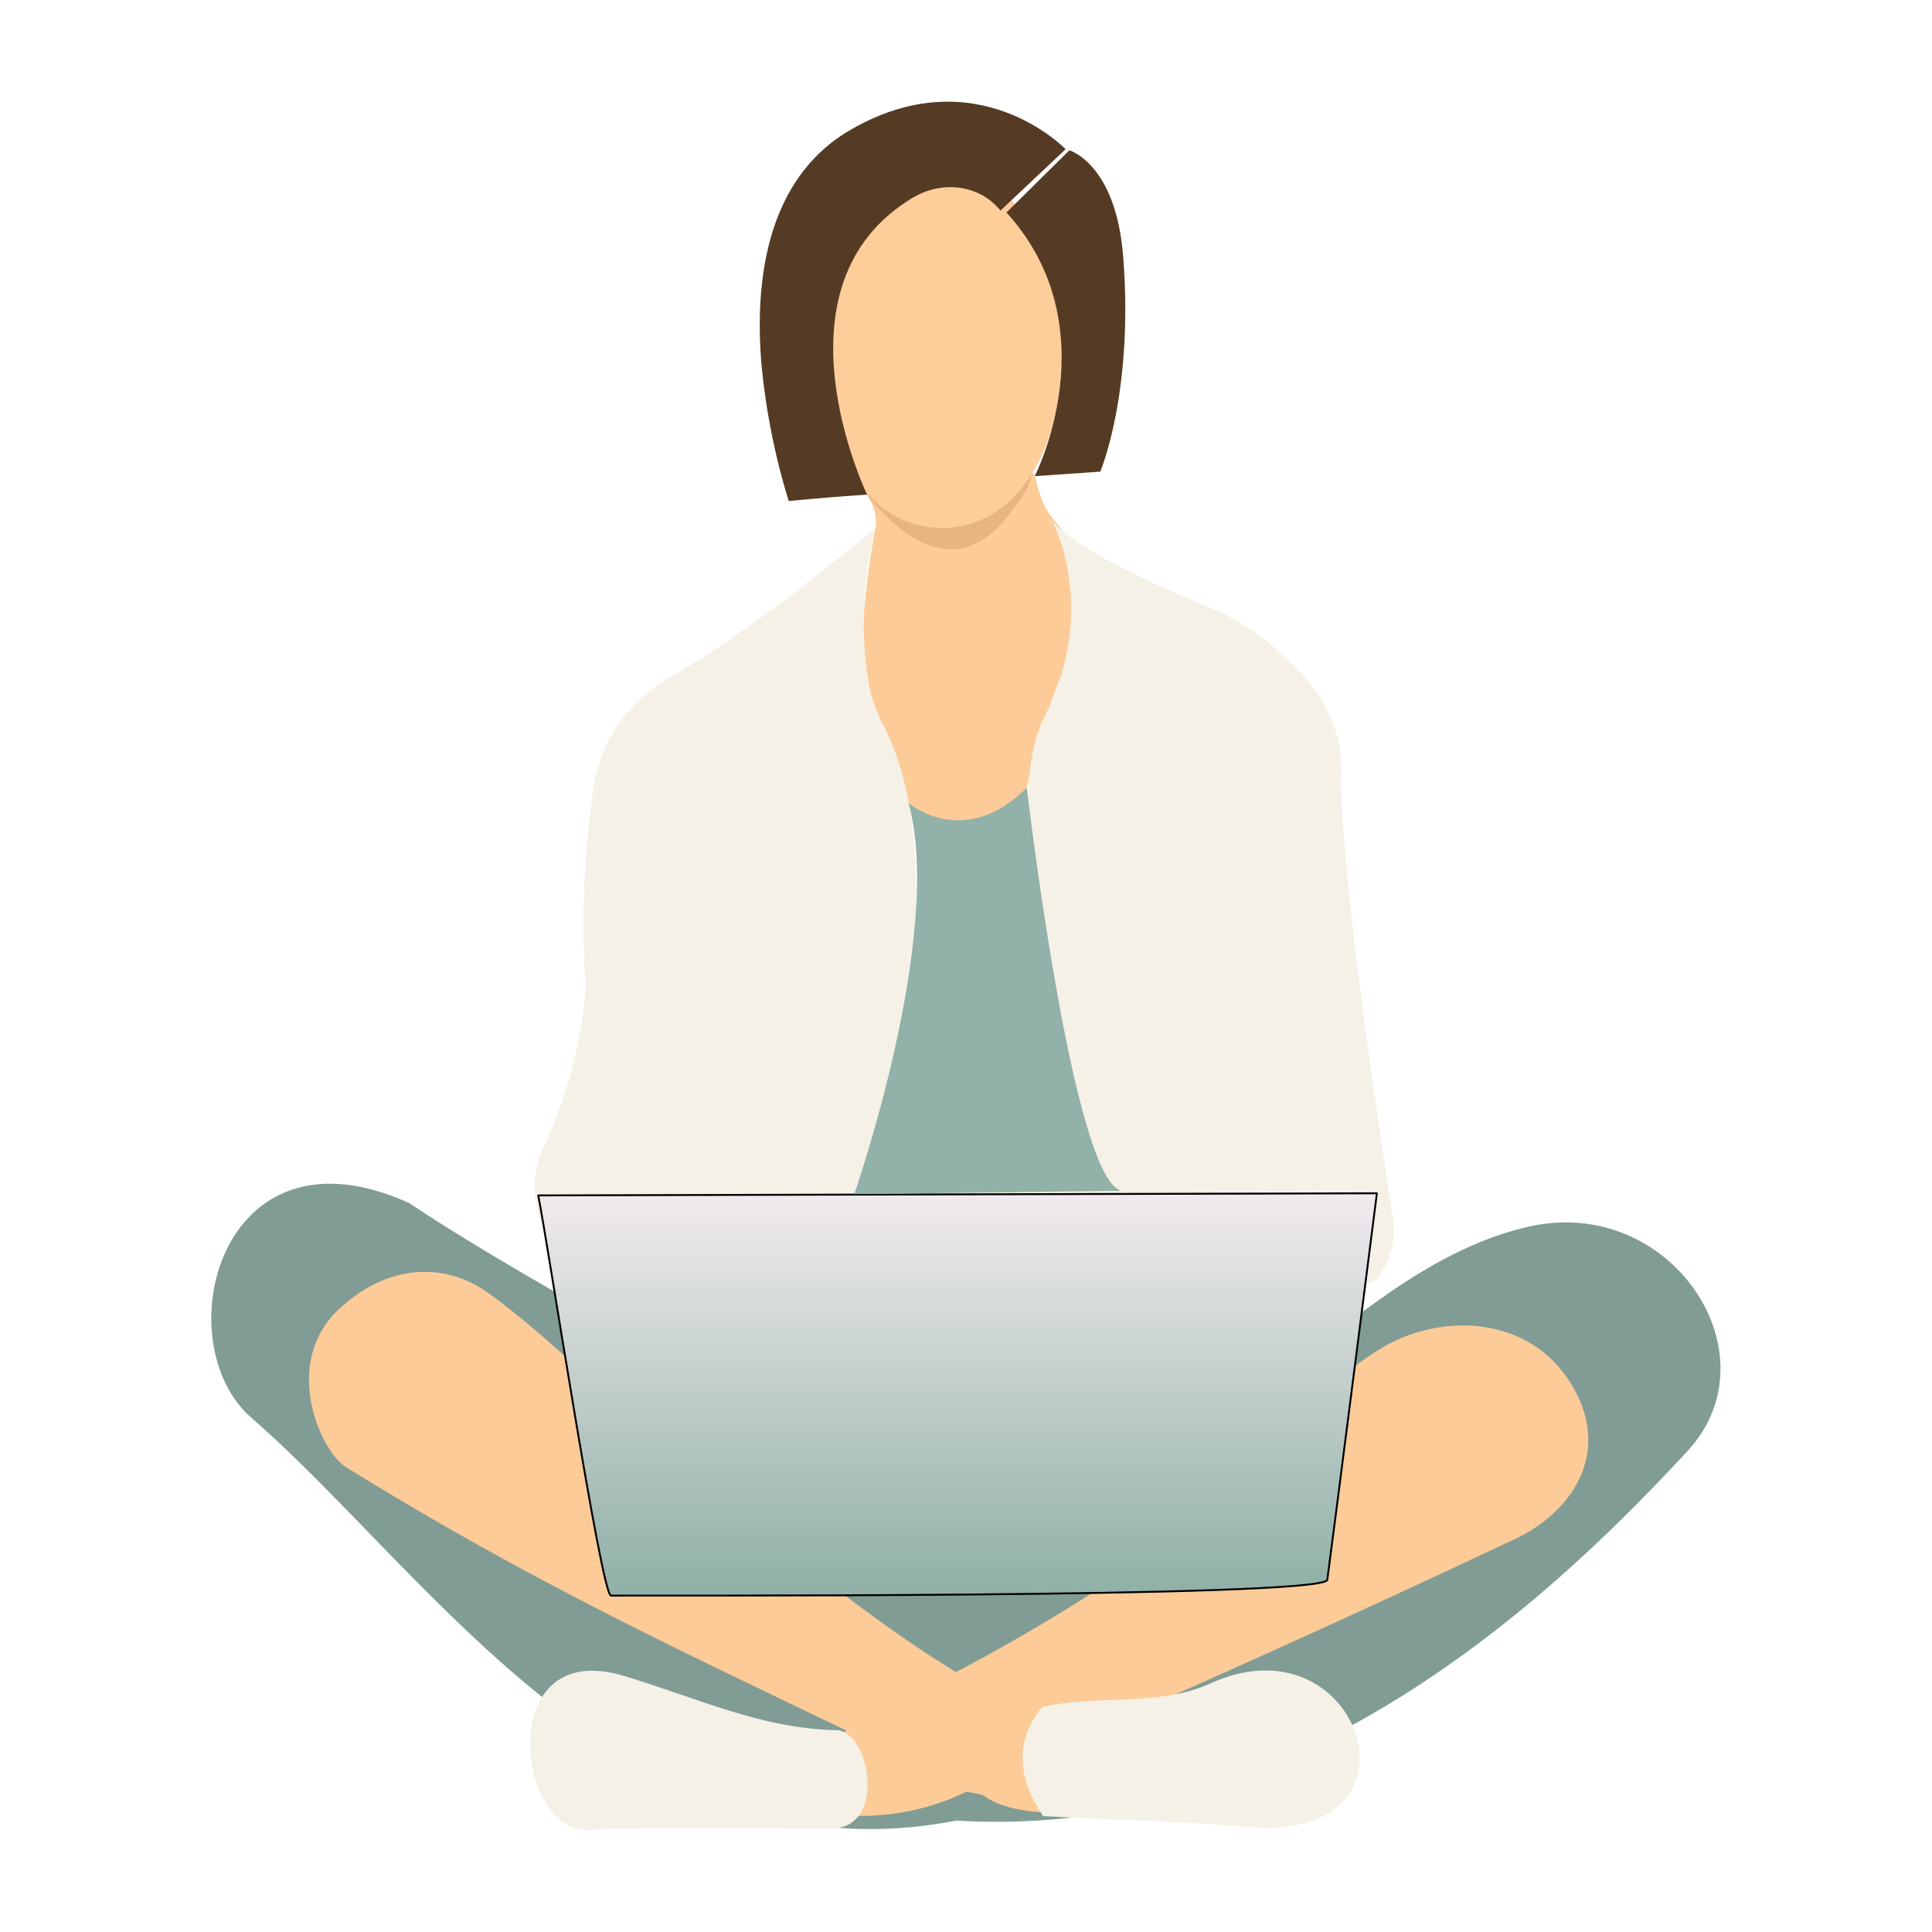
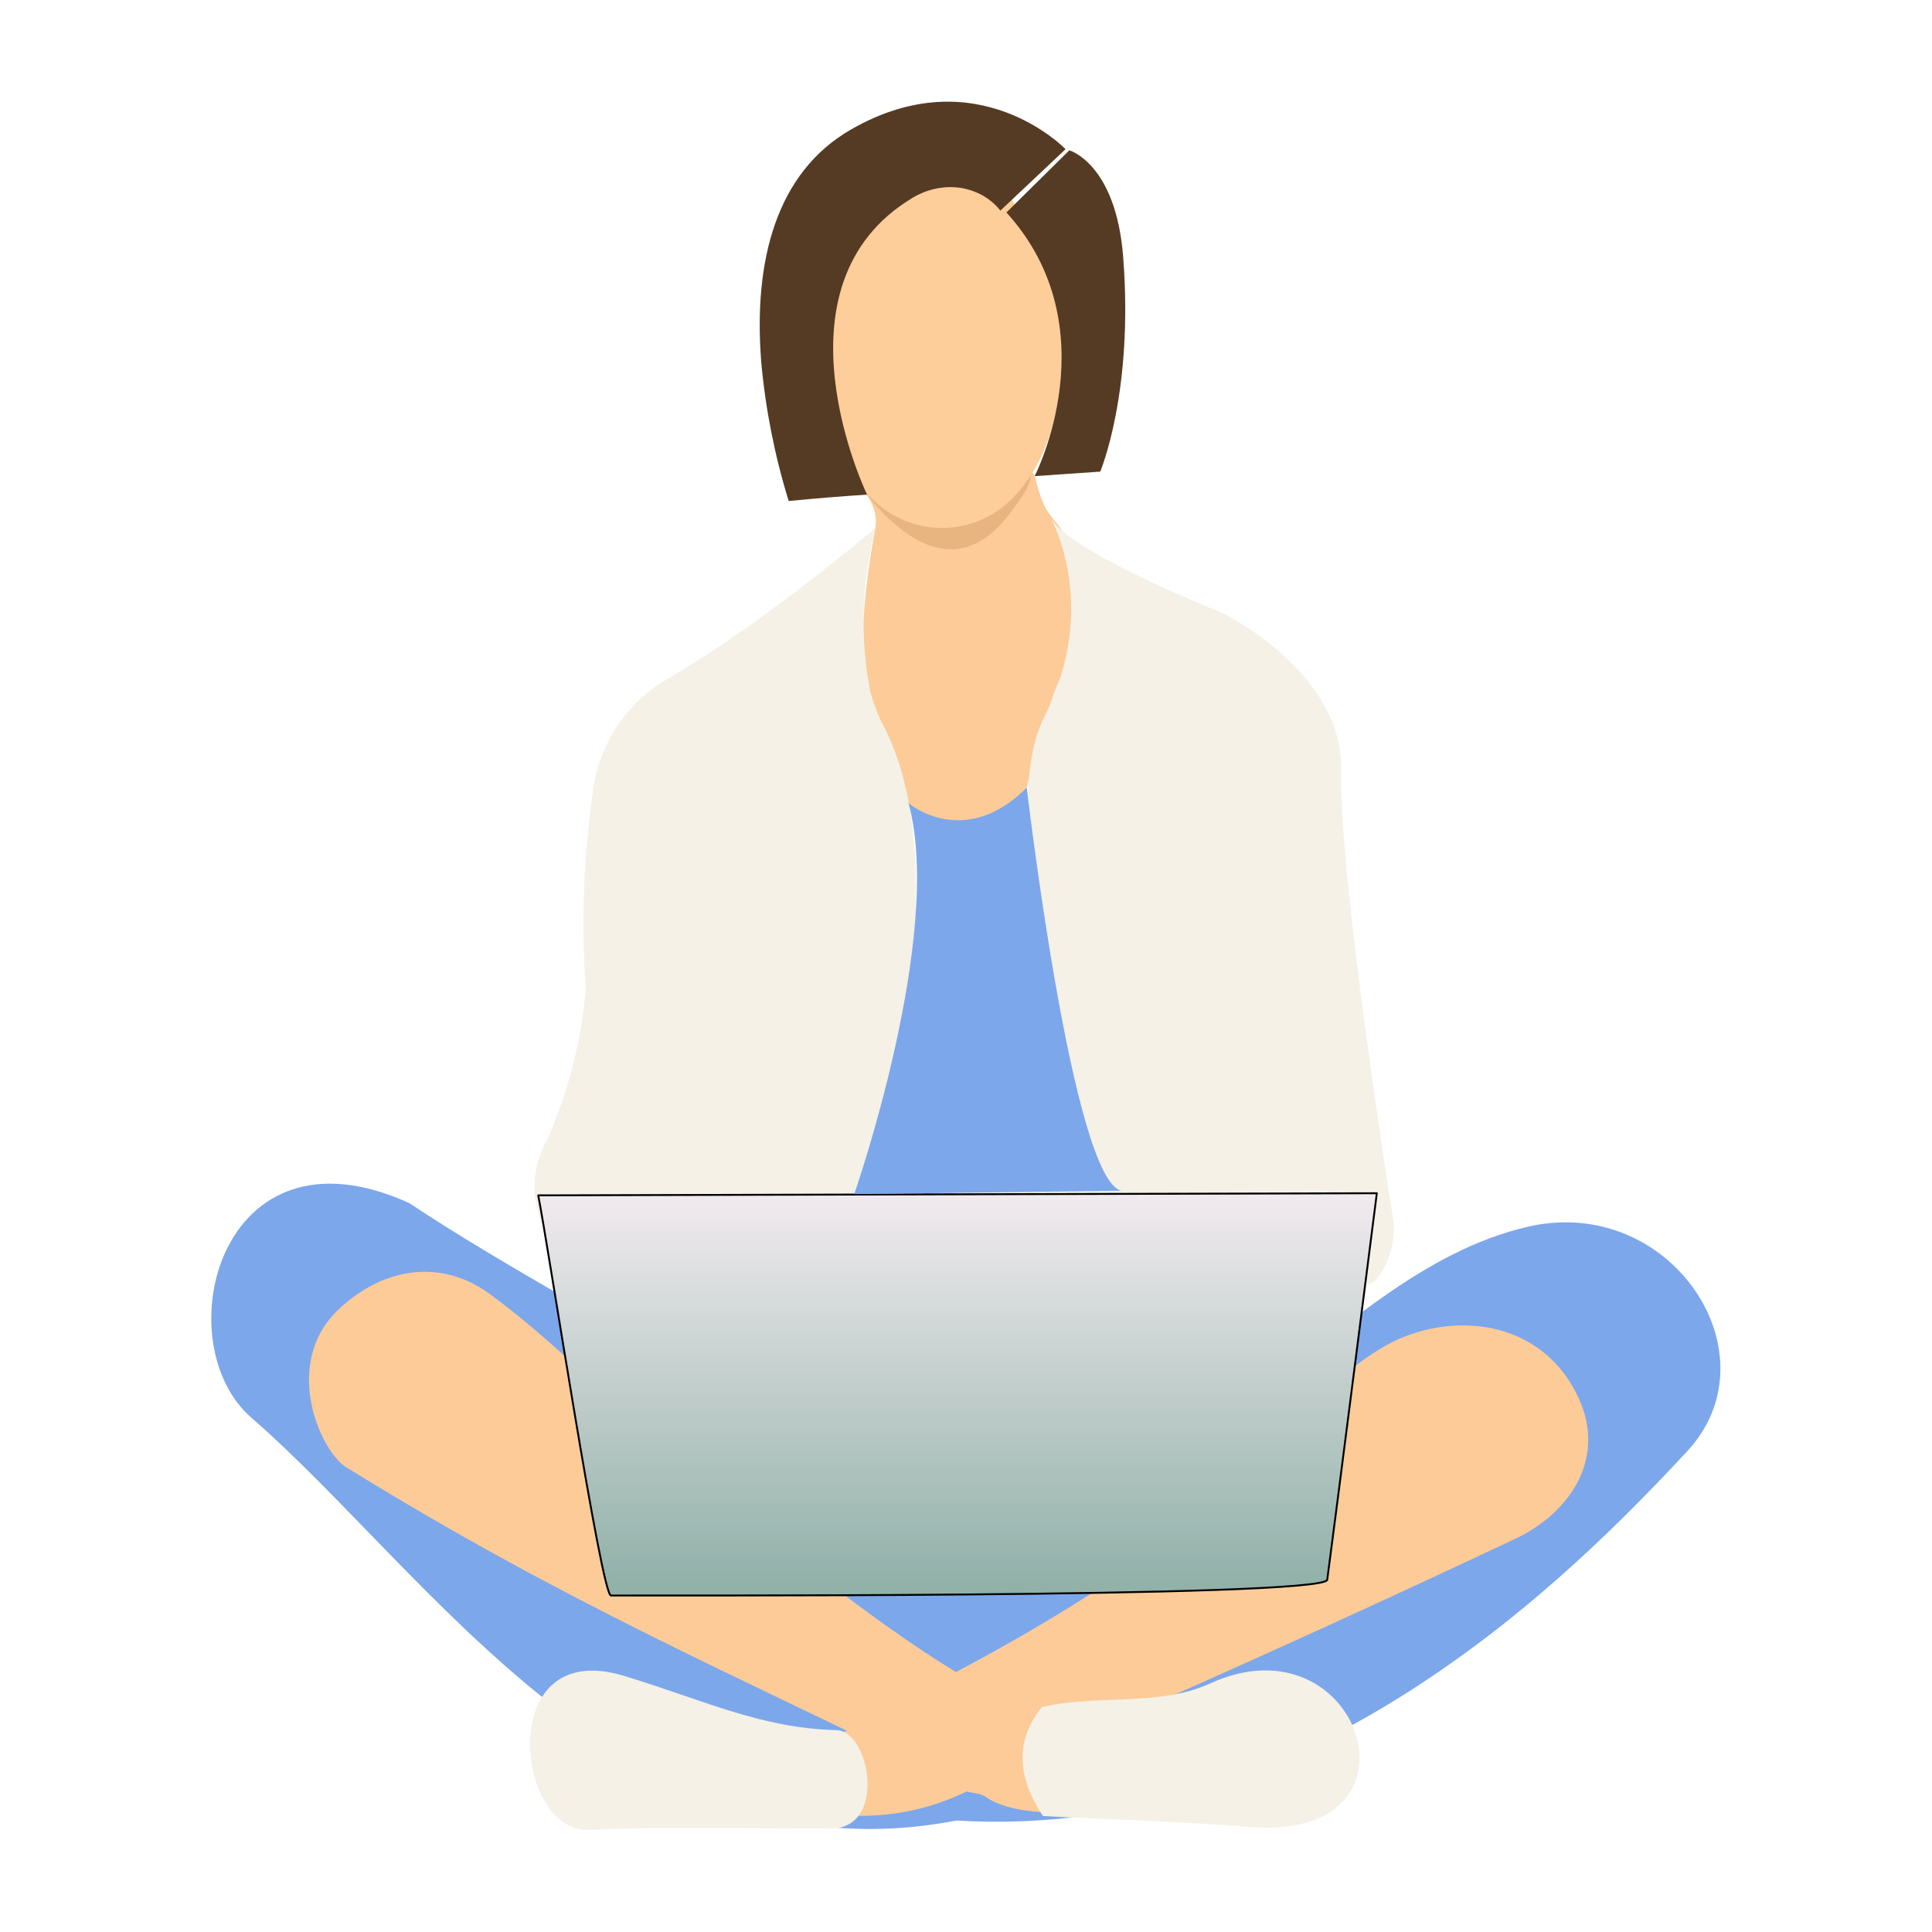
- <svg xmlns="http://www.w3.org/2000/svg" width="100%" height="100%" viewBox="0 0 2667 2667" version="1.1" xml:space="preserve" style="fill-rule:evenodd;clip-rule:evenodd;stroke-linejoin:round;stroke-miterlimit:2;">
+ <svg xmlns="http://www.w3.org/2000/svg" width="100%" height="100%" viewBox="0 0 11113 11113" version="1.1" xml:space="preserve" style="fill-rule:evenodd;clip-rule:evenodd;stroke-linejoin:round;stroke-miterlimit:2;">
  <g>
-     <path d="M784.589,1692.66c0,-0 1.04,76.961 51.481,116.482c0,0 -22.88,-138.323 111.283,-138.843c136.763,-0.52 -96.722,-49.921 -162.764,22.361Z" style="fill:#fdcd9a;fill-rule:nonzero;" />
-     <path d="M1208.4,729.076c-0,-0 -39.521,197.604 -0,254.286c21.32,31.2 31.201,69.161 35.881,97.242c6.38,43.166 43.816,75.474 87.45,75.474c10.255,0 20.431,-1.783 30.072,-5.273c28.065,-10.348 49.043,-34.263 55.642,-63.441c11.96,-50.961 36.92,-146.643 65.521,-187.204c12.48,-17.161 17.16,-39.001 15.6,-59.802c-1.476,-31.216 -8.705,-61.891 -21.32,-90.482c-23.921,-42.641 -33.281,-30.68 -47.841,-89.442c-14.04,-58.241 -251.166,-1.56 -250.126,0c0,2.08 35.361,32.241 29.121,68.642Z" style="fill:#fccb98;fill-rule:nonzero;" />
-     <path d="M1196.96,684.875c-10.401,-22.881 98.802,158.604 198.644,21.84c22.361,-30.68 28.081,-37.96 28.081,-61.361l-0,5.2l-226.725,34.321Z" style="fill:#e8b47f;fill-rule:nonzero;" />
-     <path d="M1203.72,688.515c-45.241,-44.721 -83.202,-127.403 -53.561,-278.726l4.68,-17.161c10.4,-32.24 48.881,-135.203 128.963,-171.084c95.682,-42.641 168.483,152.364 177.324,204.885c6.76,40.041 16.64,177.844 -61.362,259.486c-25.74,27.384 -61.694,42.937 -99.275,42.937c-36.334,0 -71.195,-14.534 -96.769,-40.337Z" style="fill:#fdcd9a;fill-rule:nonzero;" />
-     <path d="M1196.96,682.795c-0,-0 -139.364,-288.607 62.921,-409.769c20.8,-12.481 45.761,-17.681 70.202,-13.001c17.16,3.64 35.88,11.961 50.961,30.681l89.962,-84.762c-0,0 -122.203,-127.403 -296.407,-27.041c-102.962,59.282 -134.683,180.965 -123.763,320.328c5.845,65.292 18.57,129.784 37.961,192.404c36.006,-3.494 72.063,-6.443 108.163,-8.84Z" style="fill:#553b23;fill-rule:nonzero;" />
-     <path d="M1389.36,293.306l86.842,-85.802c-0,0 64.481,18.201 74.362,147.683c14.56,187.205 -31.721,295.887 -31.721,295.887l-90.482,6.24c0.52,-1.04 105.042,-205.404 -39.001,-364.008Z" style="fill:#553b23;fill-rule:nonzero;" />
-     <path d="M1208.4,729.076c-0,-0 -156.004,132.603 -286.527,208.005c-53.14,30.436 -90.258,82.785 -101.402,143.003c-14.472,93.56 -18.481,188.442 -11.96,282.886l-0,3.12c-6.1,71.84 -24.207,142.151 -53.561,208.005c-21.082,36.874 -22.642,81.881 -4.161,120.123c3.849,7.795 11.82,12.75 20.515,12.75c5.439,0 10.707,-1.939 14.846,-5.47c50.993,-43.161 119.847,-59.068 184.604,-42.641l5.201,0.52l845.019,-15.6l7.8,1.04c12.48,4.68 43.681,22.88 48.881,93.602c3.12,44.201 16.12,37.961 27.561,20.8c15.902,-23.832 22.048,-52.89 17.16,-81.122c-18.2,-116.482 -74.362,-489.331 -70.722,-612.053c4.16,-134.684 -154.443,-215.285 -167.443,-221.525l-1.56,-0.52c-13.521,-5.201 -206.445,-82.682 -232.446,-129.483c0,-0 69.682,121.682 -8.84,275.606c-67.081,131.043 33.281,496.611 65.002,602.693c0.577,2.029 0.868,4.129 0.868,6.241c-0,12.485 -10.223,22.787 -22.709,22.88l-248.269,0c-12.267,0 -22.361,-10.093 -22.361,-22.36c0,-1.93 0.25,-3.854 0.744,-5.721c22.36,-96.202 94.642,-408.209 9.36,-582.933c-9.396,-17.524 -16.895,-36 -22.36,-55.121c-14.628,-75.136 -12.319,-152.597 6.76,-226.725Z" style="fill:#f5f1e6;fill-rule:nonzero;" />
-     <path d="M1320.2,2513.24c-454.49,87.882 -726.976,-342.167 -972.942,-555.892c-120.122,-104.003 -44.721,-416.01 217.885,-296.407c134.683,89.962 309.407,179.924 444.09,269.366l717.097,0c121.162,-89.442 237.645,-203.845 384.288,-237.125c196.565,-44.201 342.688,176.804 218.405,310.447c-160.683,172.644 -523.652,539.252 -1008.82,509.611Z" style="fill:#819c95;" />
-     <path d="M1904.17,1862.7c-105.563,65.521 -156.004,162.243 -260.526,243.885c-120.986,87.97 -249.195,165.551 -383.249,231.925c-33.801,9.881 -79.562,49.921 -113.363,59.802c-4.16,52.001 3.121,53.561 -1.04,105.562c83.993,11.082 169.108,-10.525 237.646,-60.321c237.526,-102.25 473.299,-208.52 707.216,-318.767c75.922,-35.361 131.043,-113.363 84.762,-202.285c-55.642,-108.163 -186.165,-112.843 -271.446,-59.801Z" style="fill:#fccb98;" />
-     <path d="M1142.36,2524.16c-109.722,0.52 -219.965,-3.121 -329.687,2.08c-101.402,4.68 -130.523,-267.286 48.881,-212.685c110.762,33.801 187.724,71.761 291.727,74.881c47.841,-2.08 73.841,140.924 -10.921,135.724Z" style="fill:#f5f1e6;" />
-     <path d="M673.827,1784.7c87.882,63.441 174.724,154.443 269.886,236.605c138.323,119.083 281.846,232.965 398.849,300.567c36.271,24.638 80.18,35.522 123.763,30.681c2.08,-0 -17.161,-0 20.28,-1.56c24.441,-1.04 49.921,37.96 60.321,59.801c10.921,23.401 19.241,19.76 29.641,43.161c17.161,36.401 -74.362,53.041 -76.442,52.521c-45.241,-5.72 -102.962,-0.52 -140.403,-26.52c-8.32,-5.721 -24.96,-4.161 -33.281,-10.401c-11.18,-7.919 -23.005,-14.877 -35.36,-20.8c-275.087,-136.243 -508.052,-234.525 -813.299,-423.29c-35.881,-22.36 -88.402,-141.963 -11.96,-216.325c65.521,-62.921 145.603,-69.161 208.005,-24.44Z" style="fill:#fccb98;" />
-     <path d="M1438.24,2356.71c76.442,-18.201 160.684,-0 232.445,-32.761c208.005,-95.162 311.487,219.965 53.041,198.124c-94.122,-7.8 -189.284,-9.88 -283.926,-15.08c-34.321,-52.001 -40.041,-102.442 -1.56,-150.283Z" style="fill:#f5f1e6;" />
-     <path d="M843.522,2202.62c-13,2.08 -88.053,-491.24 -100.534,-552.43l1157.72,-2.943c0,0 -60.373,474.142 -68.465,533.532c-3.499,25.673 -985.079,21.321 -988.719,21.841Z" style="fill:url(#_Linear1);fill-rule:nonzero;stroke:#000;stroke-width:2.6px;" />
-     <path d="M1254.16,1108.68c-0,-0 76.442,65.521 163.284,-21.321c-0,0 62.921,540.812 130.523,556.413l-368.689,4.68c0,-0 124.803,-357.768 74.882,-539.772Z" style="fill:#91b1a9;fill-rule:nonzero;" />
+     <path d="M3269.12,7052.75c-0,0 4.333,320.671 214.504,485.342c0,-0 -95.333,-576.346 463.679,-578.513c569.846,-2.166 -403.008,-208.004 -678.183,93.171Z" style="fill:#fdcd9a;fill-rule:nonzero;" />
+     <path d="M5035,3037.82c0,-0 -164.671,823.35 0,1059.53c88.833,130 130.004,288.171 149.504,405.175c26.584,179.858 182.567,314.475 364.375,314.475c42.729,-0 85.129,-7.43 125.3,-21.971c116.938,-43.117 204.346,-142.763 231.842,-264.338c49.833,-212.337 153.833,-611.012 273.004,-780.016c52,-71.505 71.5,-162.505 65,-249.175c-6.15,-130.067 -36.271,-257.88 -88.833,-377.009c-99.671,-177.671 -138.671,-127.833 -199.338,-372.675c-58.5,-242.671 -1046.53,-6.5 -1042.19,0c-0,8.667 147.337,134.338 121.337,286.009Z" style="fill:#fccb98;fill-rule:nonzero;" />
+     <path d="M4987.33,2853.65c-43.337,-95.338 411.675,660.85 827.684,91c93.171,-127.833 117.004,-158.167 117.004,-255.671l-0,21.667l-944.688,143.004Z" style="fill:#e8b47f;fill-rule:nonzero;" />
+     <path d="M5015.5,2868.81c-188.504,-186.338 -346.675,-530.846 -223.171,-1161.36l19.5,-71.504c43.334,-134.333 203.671,-563.346 537.346,-712.85c398.675,-177.671 702.013,634.85 738.85,853.687c28.167,166.838 69.333,741.017 -255.675,1081.19c-107.25,114.1 -257.058,178.904 -413.646,178.904c-151.391,0 -296.646,-60.558 -403.204,-168.071Z" style="fill:#fdcd9a;fill-rule:nonzero;" />
+     <path d="M4987.33,2844.98c0,0 -580.683,-1202.53 262.171,-1707.37c86.667,-52.004 190.671,-73.671 292.508,-54.171c71.501,15.167 149.501,49.838 212.338,127.838l374.842,-353.175c-0,-0 -509.179,-530.846 -1235.03,-112.671c-429.009,247.008 -561.18,754.021 -515.68,1334.7c24.355,272.05 77.375,540.767 158.171,801.684c150.025,-14.559 300.263,-26.846 450.679,-36.834Z" style="fill:#553b23;fill-rule:nonzero;" />
+     <path d="M5789,1222.11l361.842,-357.508c-0,0 268.671,75.837 309.841,615.346c60.667,780.021 -132.17,1232.86 -132.17,1232.86l-377.009,26c2.167,-4.333 437.675,-855.85 -162.504,-1516.7Z" style="fill:#553b23;fill-rule:nonzero;" />
+     <path d="M5035,3037.82c0,-0 -650.017,552.512 -1193.86,866.687c-221.417,126.817 -376.075,344.938 -422.509,595.846c-60.3,389.833 -77.004,785.175 -49.833,1178.69l-0,13c-25.417,299.333 -100.863,592.296 -223.171,866.687c-87.842,153.642 -94.342,341.171 -17.337,500.513c16.037,32.479 49.25,53.125 85.479,53.125c22.662,-0 44.612,-8.08 61.858,-22.792c212.471,-179.838 499.363,-246.117 769.183,-177.671l21.671,2.167l3520.91,-65l32.5,4.333c52,19.5 182.004,95.334 203.671,390.009c13,184.17 67.166,158.17 114.837,86.666c66.258,-99.3 91.867,-220.375 71.5,-338.008c-75.833,-485.342 -309.842,-2038.88 -294.675,-2550.22c17.333,-561.183 -643.512,-897.021 -697.679,-923.021l-6.5,-2.167c-56.338,-21.67 -860.188,-344.508 -968.525,-539.512c-0,-0 290.342,507.008 -36.833,1148.36c-279.505,546.013 138.67,2069.21 270.841,2511.22c2.404,8.454 3.617,17.204 3.617,26.004c-0,52.021 -42.596,94.946 -94.621,95.334l-1034.45,-0c-51.113,-0 -93.171,-42.054 -93.171,-93.167c0,-8.042 1.042,-16.058 3.1,-23.837c93.167,-400.842 394.342,-1700.87 39,-2428.89c-39.15,-73.017 -70.396,-150 -93.167,-229.671c-60.95,-313.066 -51.329,-635.821 28.167,-944.687Z" style="fill:#f5f1e6;fill-rule:nonzero;" />
+     <path d="M5500.83,10471.8c-1893.71,366.175 -3029.07,-1425.69 -4053.93,-2316.22c-500.508,-433.346 -186.337,-1733.38 907.854,-1235.03c561.18,374.842 1289.2,749.684 1850.38,1122.36l2987.91,-0c504.841,-372.675 990.187,-849.354 1601.2,-988.021c819.02,-184.171 1427.87,736.683 910.02,1293.53c-669.512,719.35 -2181.88,2246.88 -4203.42,2123.38l-0.013,0Z" style="fill:#7ca7eb;" />
+     <path d="M7934.04,7761.25c-439.846,273.004 -650.017,676.013 -1085.53,1016.19c-504.109,366.541 -1038.31,689.795 -1596.87,966.354c-140.838,41.171 -331.508,208.004 -472.346,249.175c-17.333,216.671 13.004,223.171 -4.333,439.841c349.971,46.175 704.616,-43.854 990.191,-251.337c989.692,-426.042 1972.08,-868.833 2946.73,-1328.2c316.341,-147.337 546.012,-472.346 353.175,-842.854c-231.842,-450.679 -775.688,-470.179 -1131.03,-249.171Z" style="fill:#fccb98;" />
+     <path d="M4759.83,10517.3c-457.175,2.167 -916.521,-13.004 -1373.7,8.667c-422.508,19.5 -543.845,-1113.69 203.671,-886.188c461.509,140.838 782.184,299.005 1215.53,312.005c199.337,-8.667 307.67,587.183 -45.505,565.516Z" style="fill:#f5f1e6;" />
+     <path d="M2807.61,7436.25c366.175,264.338 728.016,643.513 1124.53,985.854c576.345,496.179 1174.36,970.688 1661.87,1252.36c151.129,102.658 334.084,148.008 515.679,127.837c8.667,0 -71.504,0 84.5,-6.5c101.838,-4.333 208.005,158.167 251.338,249.171c45.504,97.504 80.171,82.333 123.504,179.838c71.504,151.67 -309.842,221.004 -318.508,218.837c-188.504,-23.833 -429.009,-2.167 -585.013,-110.5c-34.666,-23.837 -104,-17.337 -138.671,-43.337c-46.583,-32.996 -95.854,-61.988 -147.333,-86.667c-1146.2,-567.679 -2116.88,-977.188 -3388.75,-1763.71c-149.504,-93.167 -368.341,-591.513 -49.833,-901.355c273.004,-262.17 606.679,-288.17 866.687,-101.833Z" style="fill:#fccb98;" />
+     <path d="M5992.67,9819.62c318.508,-75.837 669.516,0 968.52,-136.504c866.688,-396.508 1297.86,916.521 221.005,825.517c-392.175,-32.501 -788.684,-41.167 -1183.03,-62.834c-143.004,-216.671 -166.838,-426.841 -6.5,-626.179Z" style="fill:#f5f1e6;" />
+     <path d="M3514.68,9177.58c-54.167,8.667 -366.887,-2046.83 -418.892,-2301.79l4823.83,-12.263c-0,0 -251.554,1975.59 -285.271,2223.05c-14.579,106.971 -4104.5,88.838 -4119.66,91.004l-0.008,0Z" style="fill:url(#_Linear1);fill-rule:nonzero;stroke:#000;stroke-width:10.83px;" />
+     <path d="M5225.67,4619.5c-0,0 318.508,273.004 680.35,-88.837c-0,-0 262.171,2253.38 543.845,2318.39l-1536.2,19.5c0,0 520.013,-1490.7 312.009,-2249.05Z" style="fill:#7ca7eb;fill-rule:nonzero;" />
  </g>
  <defs>
-     <linearGradient id="_Linear1" x1="0" y1="0" x2="1" y2="0" gradientUnits="userSpaceOnUse" gradientTransform="matrix(3.31152e-14,540.812,-540.812,3.31152e-14,1346.72,1643.78)">
+     <linearGradient id="_Linear1" x1="0" y1="0" x2="1" y2="0" gradientUnits="userSpaceOnUse" gradientTransform="matrix(1.3798e-13,2253.38,-2253.38,1.3798e-13,5611.33,6849.08)">
      <stop offset="0" style="stop-color:#f2ebef;stop-opacity:1" />
      <stop offset="1" style="stop-color:#91b1a9;stop-opacity:1" />
    </linearGradient>
  </defs>
</svg>
